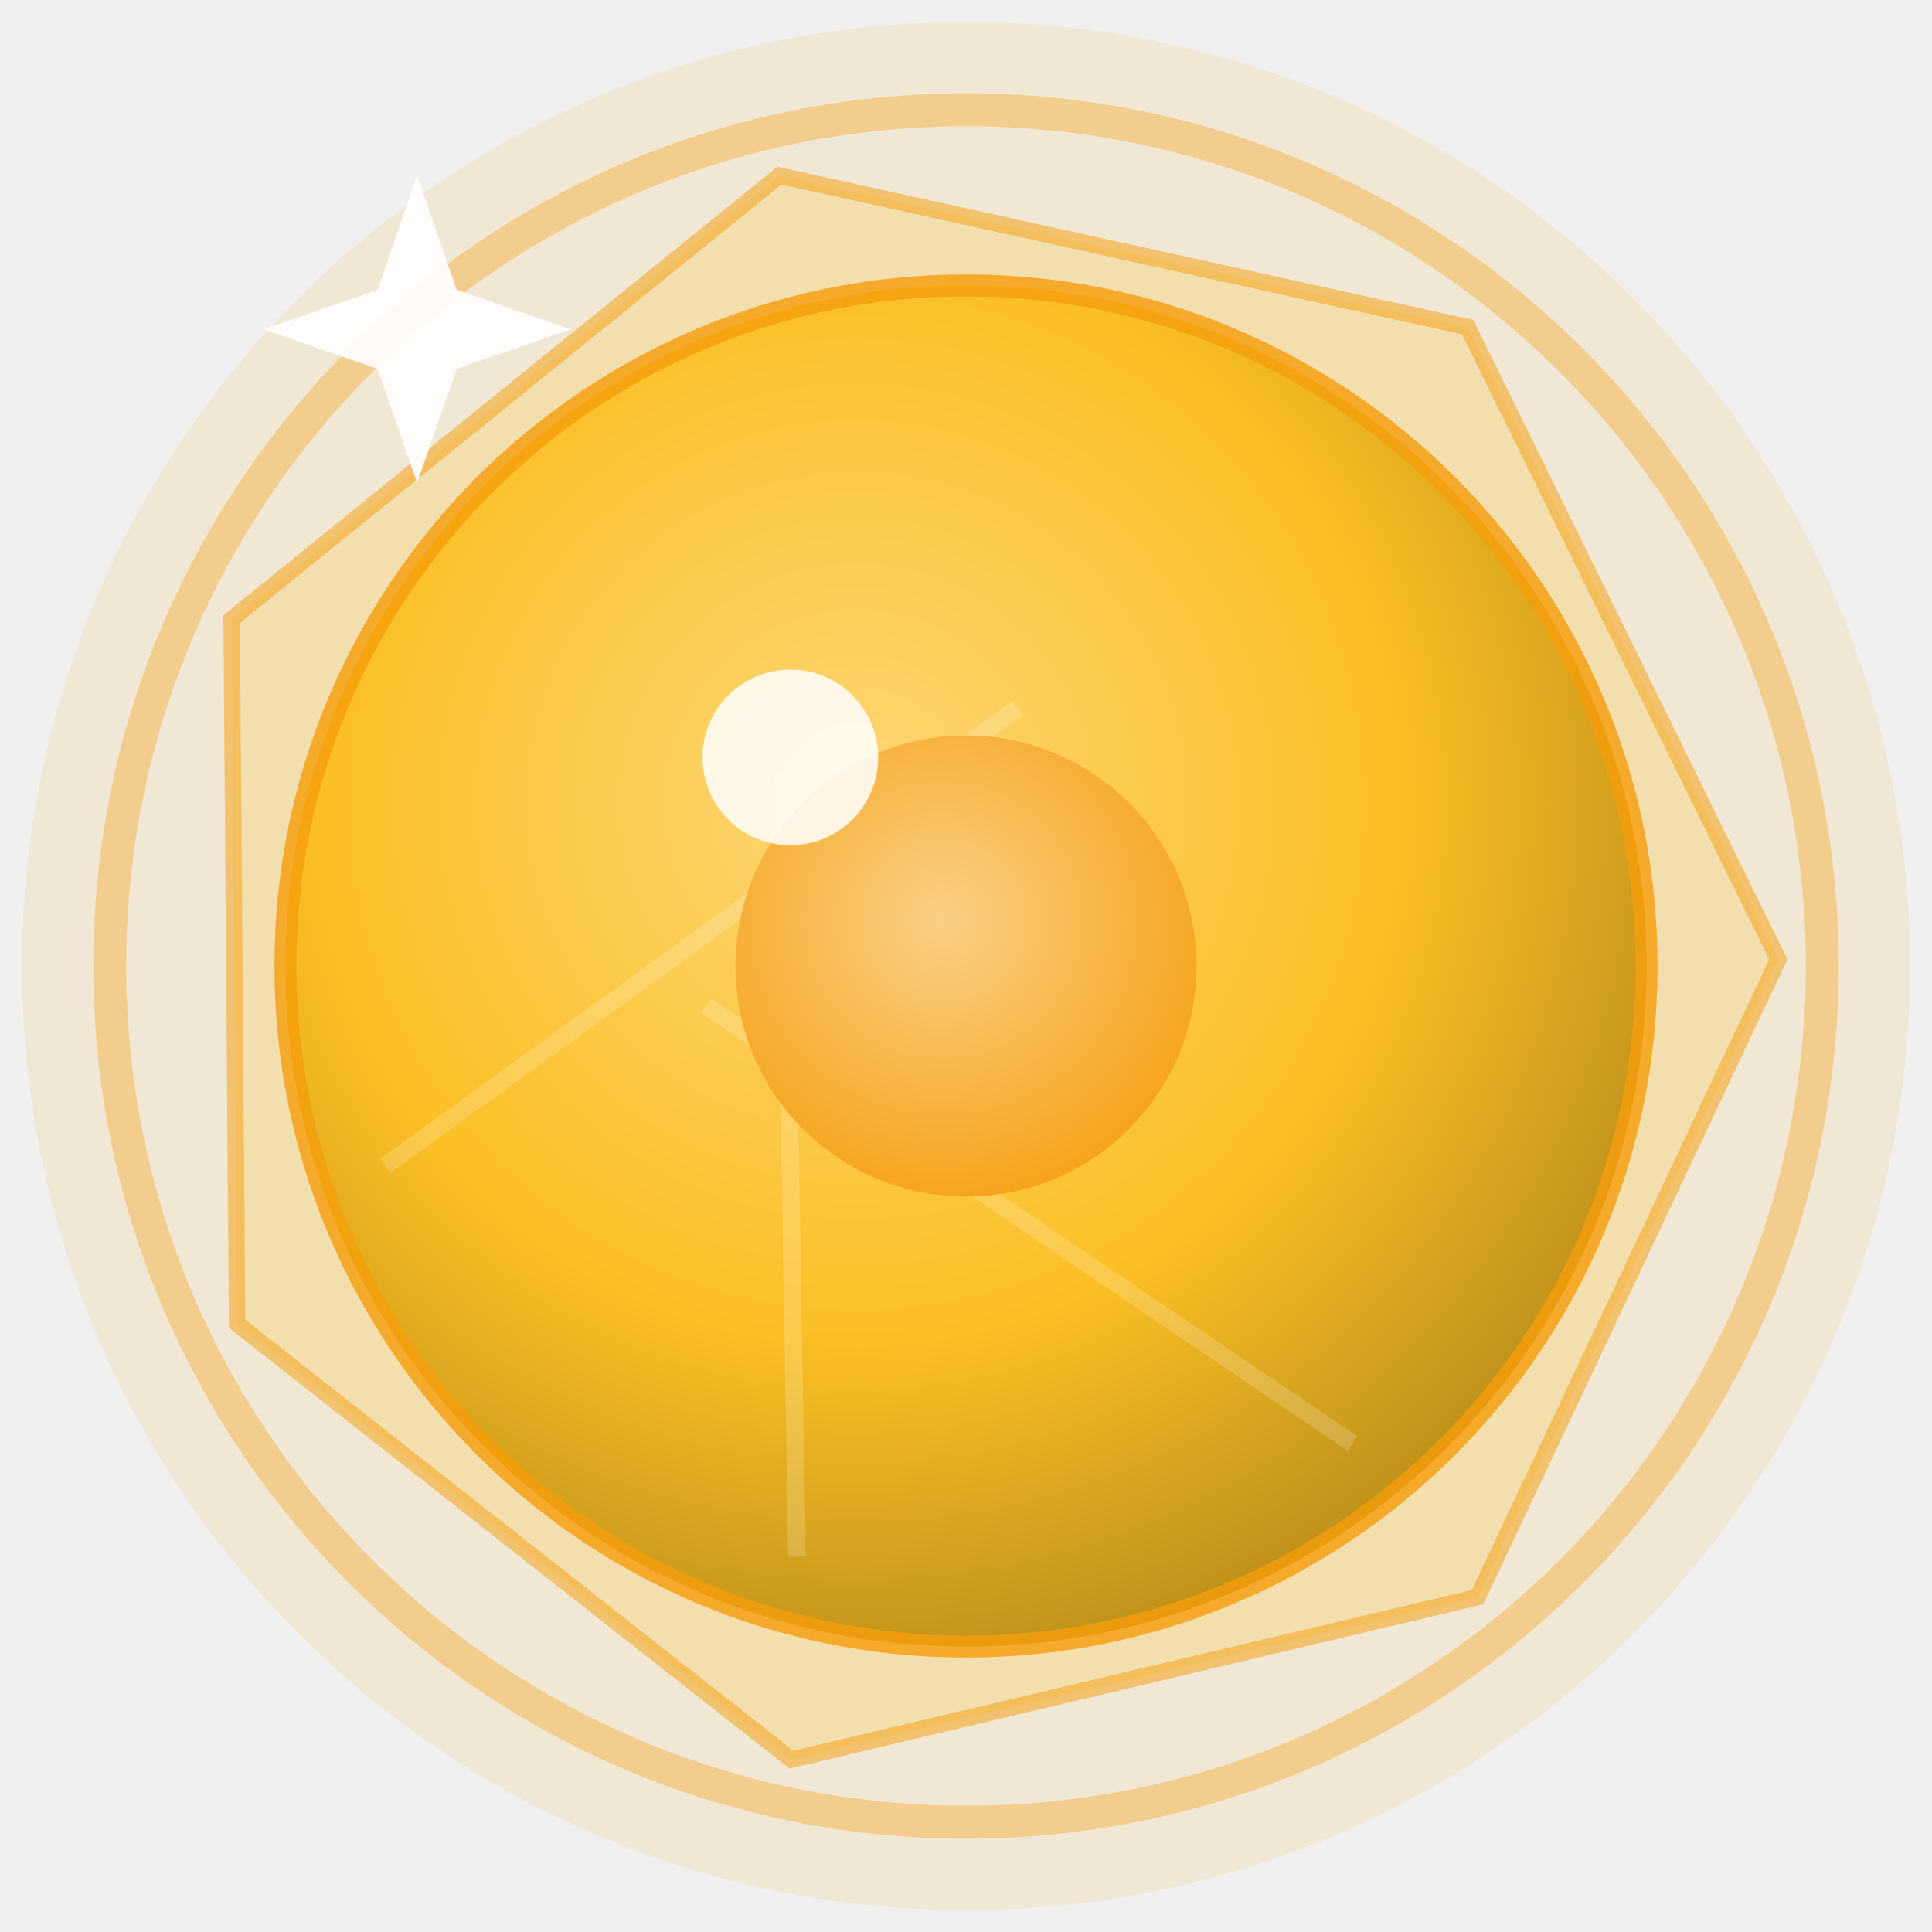
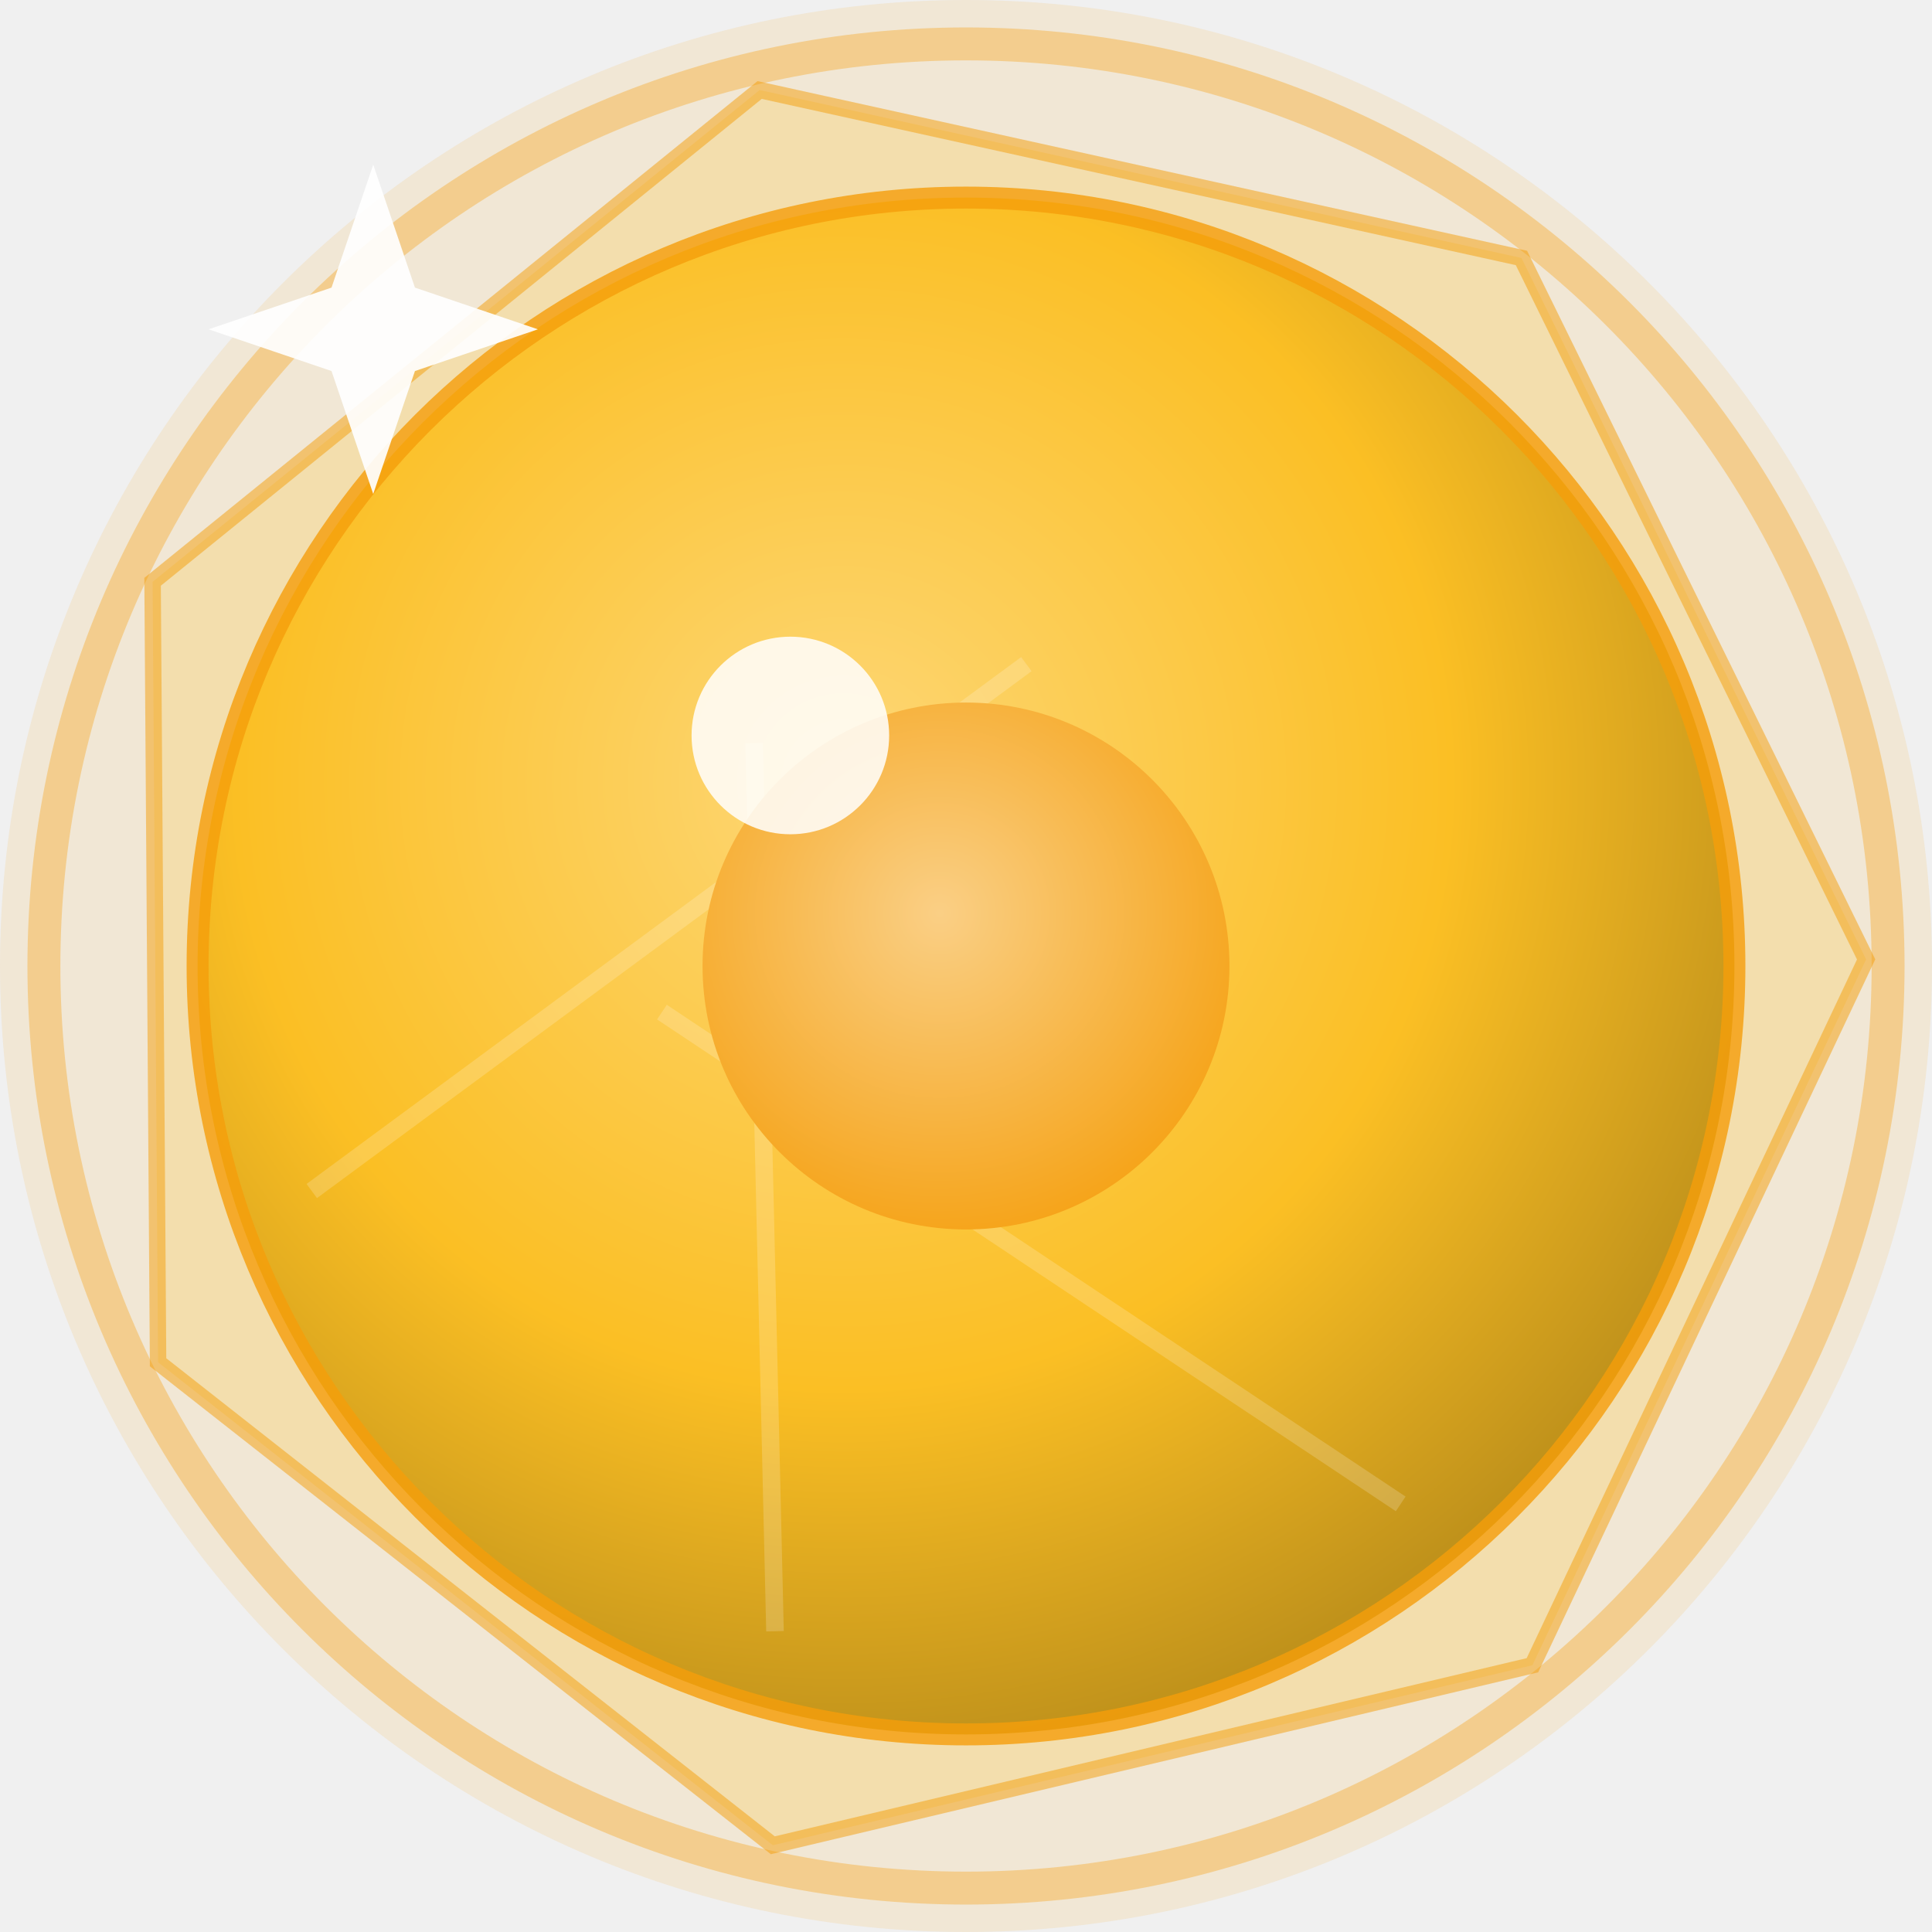
<svg xmlns="http://www.w3.org/2000/svg" width="176" height="176" viewBox="0 0 176 176">
  <defs>
    <radialGradient id="orb" cx="42%" cy="38%" r="72%">
      <stop offset="0%" stop-color="#FDD777" />
      <stop offset="55%" stop-color="#FBBF24" />
      <stop offset="100%" stop-color="#AB8218" />
    </radialGradient>
    <radialGradient id="core" cx="45%" cy="40%" r="70%">
      <stop offset="0%" stop-color="#FACF85" />
      <stop offset="100%" stop-color="#F59E0B" />
    </radialGradient>
  </defs>
-   <circle cx="88" cy="88" r="86" fill="#F59E0B" opacity="0.12" />
-   <circle cx="88" cy="88" r="78" fill="none" stroke="#F59E0B" stroke-opacity="0.35" stroke-width="3" />
-   <polygon points="134.6,145.5 72.1,160.3 21.6,120.6 21.1,56.4 71.0,16.0 133.7,29.8 162.0,87.4" fill="#FBBF24" fill-opacity="0.22" stroke="#F59E0B" stroke-opacity="0.5" stroke-width="1.5" />
-   <polygon points="127.5,51.2 141.4,95.9 115.1,134.7 68.4,138.3 36.4,104.0 43.3,57.7 83.8,34.2" fill="#F59E0B" fill-opacity="0.10" stroke="#F59E0B" stroke-opacity="0.3" stroke-width="1" />
-   <circle cx="88" cy="88" r="62" fill="url(#orb)" stroke="#F59E0B" stroke-opacity="0.8" stroke-width="2" />
-   <line x1="123.2" y1="131.5" x2="64.3" y2="91.6" stroke="#FFFFFF" stroke-opacity="0.18" stroke-width="1.6" />
-   <line x1="72.6" y1="141.8" x2="71.4" y2="70.6" stroke="#FFFFFF" stroke-opacity="0.18" stroke-width="1.6" />
-   <line x1="35.1" y1="106.2" x2="92.7" y2="64.5" stroke="#FFFFFF" stroke-opacity="0.18" stroke-width="1.6" />
-   <circle cx="88" cy="88" r="21" fill="url(#core)" />
-   <circle cx="72" cy="69" r="8" fill="#FFFFFF" opacity="0.85" />
-   <path d="M52.0,30.0L41.6,33.6L38.0,44.0L34.4,33.6L24.0,30.0L34.4,26.4L38.0,16.0L41.6,26.4Z" fill="#FFFFFF" opacity="0.92" />
+   <circle cx="88" cy="88" r="88" fill="#F59E0B" opacity="0.12" />
+   <circle cx="88" cy="88" r="84" fill="none" stroke="#F59E0B" stroke-opacity="0.35" stroke-width="3" />
+   <polygon points="139.6,151.7 70.4,168.1 14.4,124.1 13.9,53.0 69.2,8.2 138.6,23.5 170.0,87.4" fill="#FBBF24" fill-opacity="0.22" stroke="#F59E0B" stroke-opacity="0.5" stroke-width="1.5" />
+   <polygon points="131.9,47.1 147.4,96.8 118.1,139.9 66.2,143.9 30.7,105.8 38.3,54.3 83.4,28.2" fill="#F59E0B" fill-opacity="0.10" stroke="#F59E0B" stroke-opacity="0.3" stroke-width="1" />
+   <circle cx="88" cy="88" r="70" fill="url(#orb)" stroke="#F59E0B" stroke-opacity="0.8" stroke-width="2" />
+   <line x1="127.6" y1="137.0" x2="60.3" y2="92.2" stroke="#FFFFFF" stroke-opacity="0.18" stroke-width="1.6" />
+   <line x1="70.6" y1="148.6" x2="68.7" y2="67.7" stroke="#FFFFFF" stroke-opacity="0.18" stroke-width="1.6" />
+   <line x1="28.4" y1="108.5" x2="93.5" y2="60.5" stroke="#FFFFFF" stroke-opacity="0.18" stroke-width="1.6" />
+   <circle cx="88" cy="88" r="24" fill="url(#core)" />
+   <circle cx="72" cy="67" r="9" fill="#FFFFFF" opacity="0.85" />
+   <path d="M49.0,30.0L37.8,33.8L34.0,45.0L30.2,33.8L19.0,30.0L30.2,26.2L34.0,15.0L37.8,26.2Z" fill="#FFFFFF" opacity="0.92" />
</svg>
